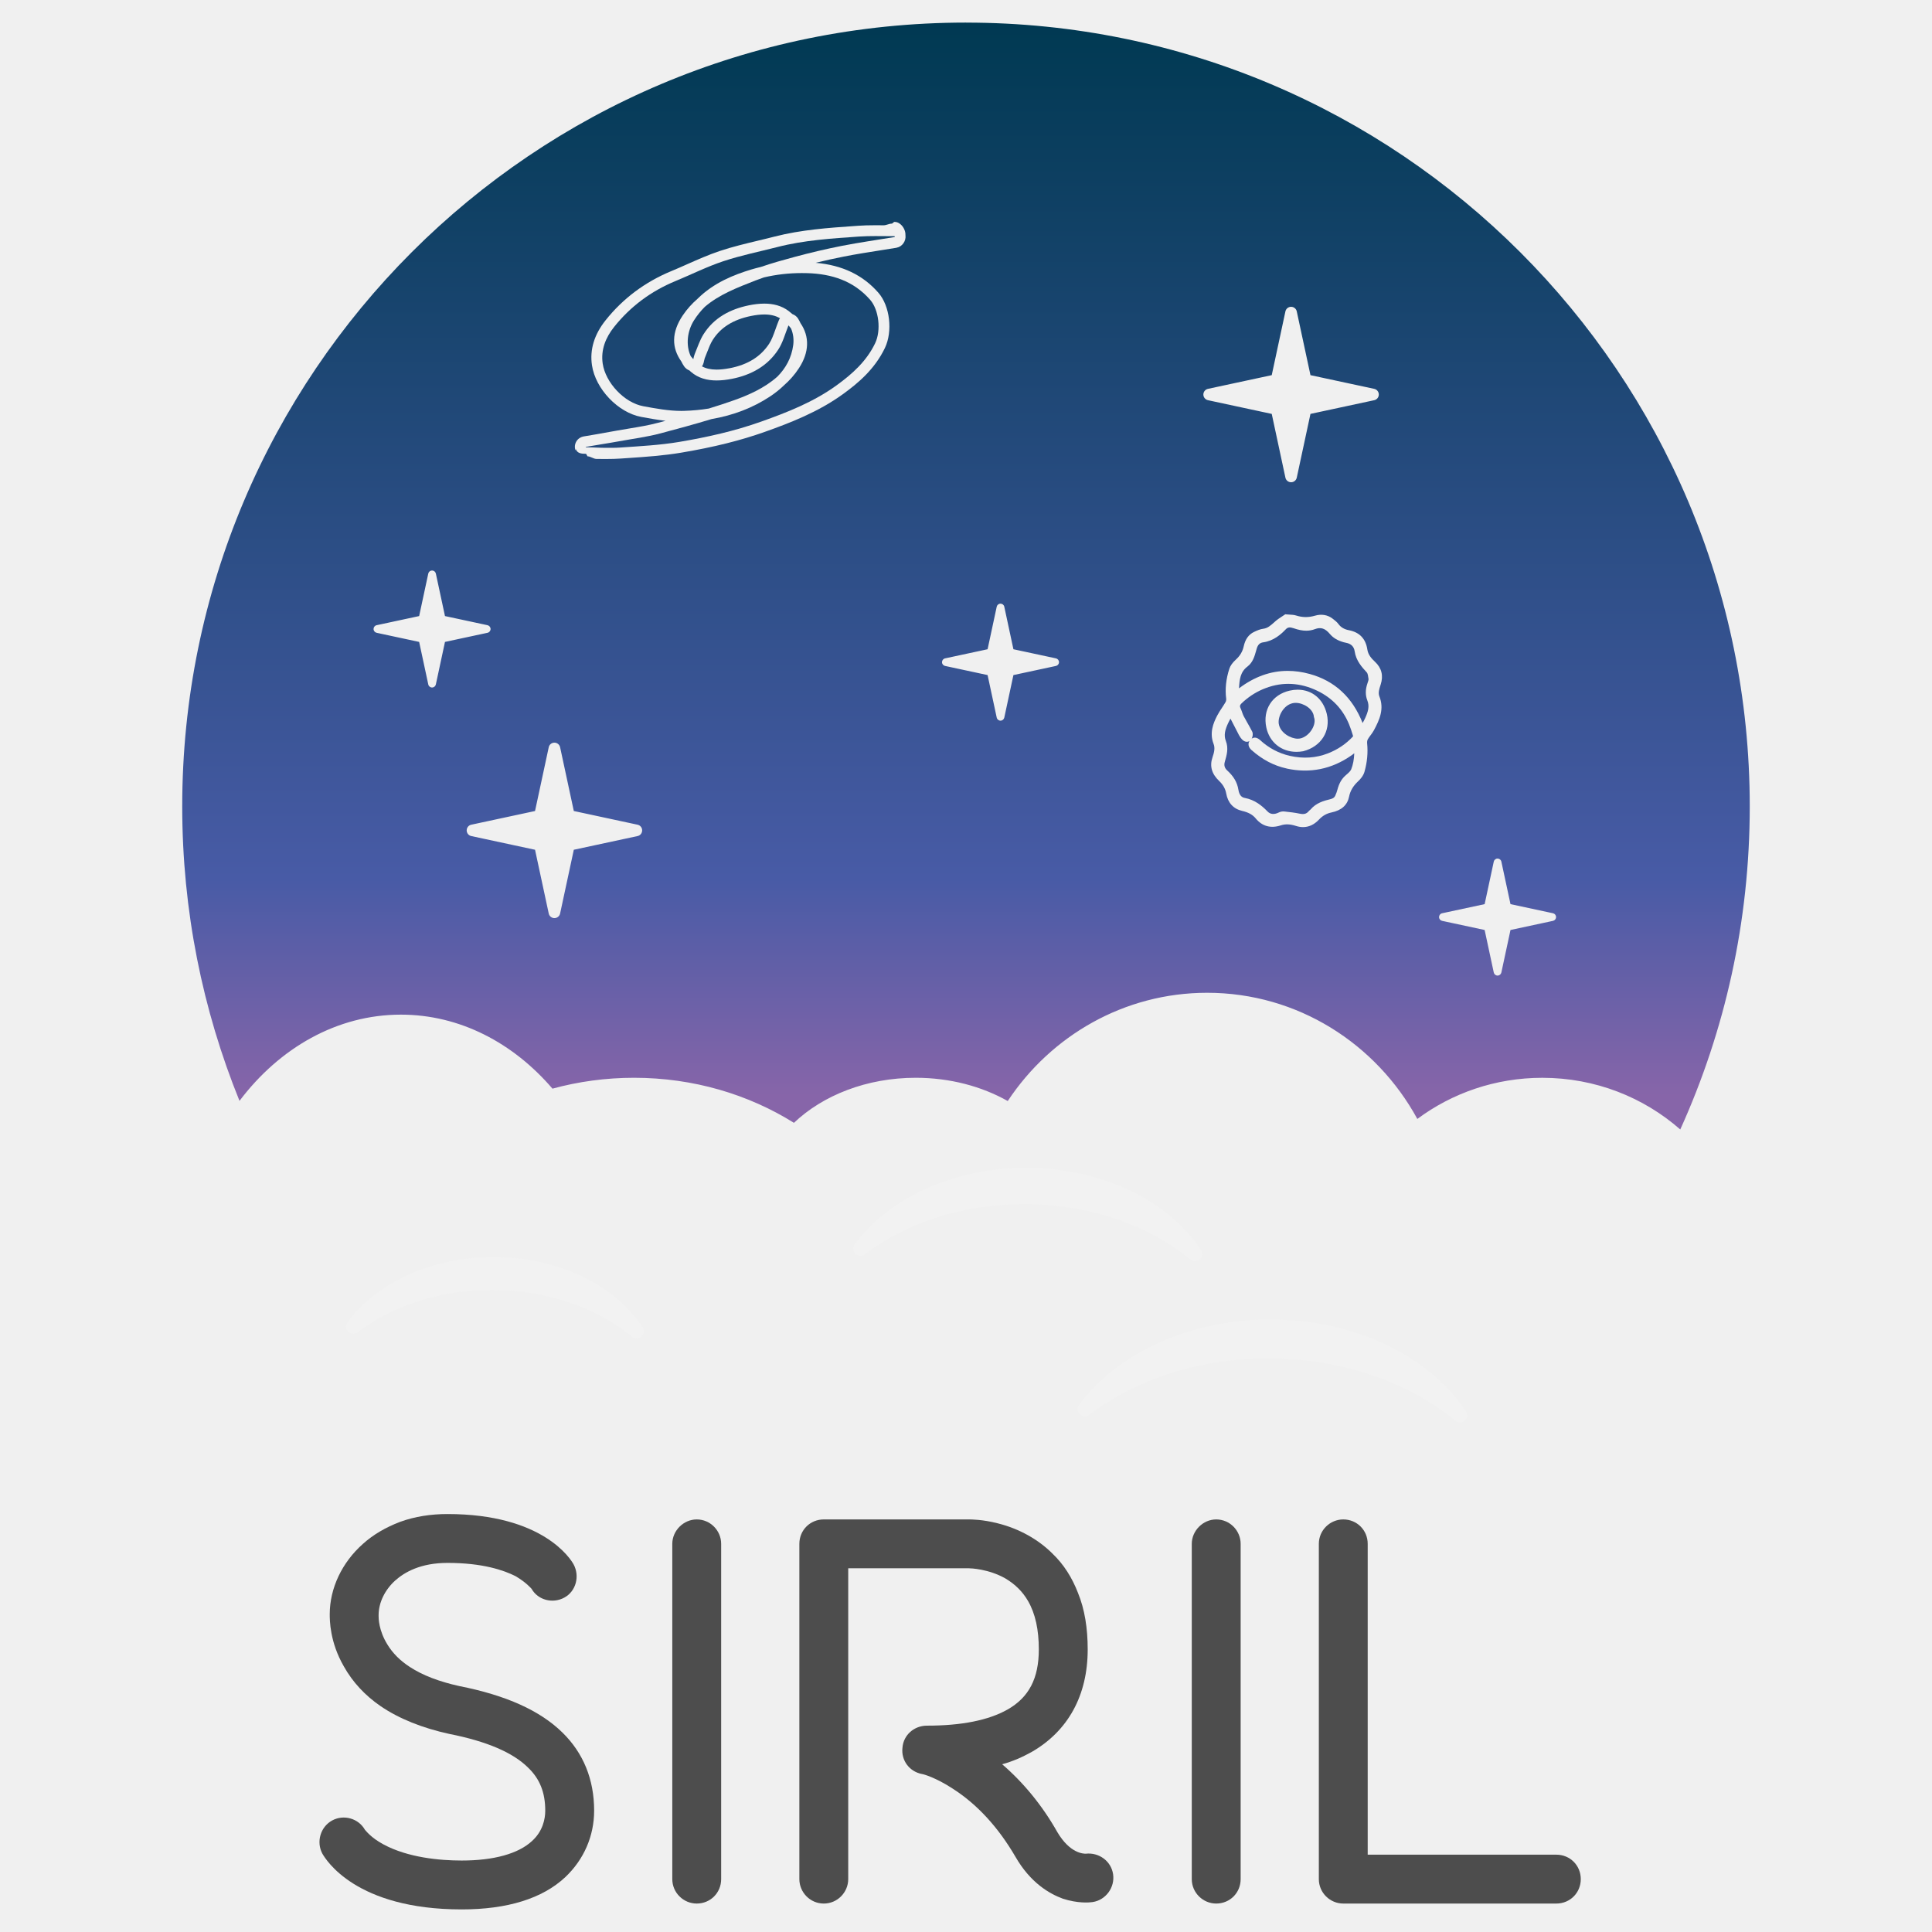
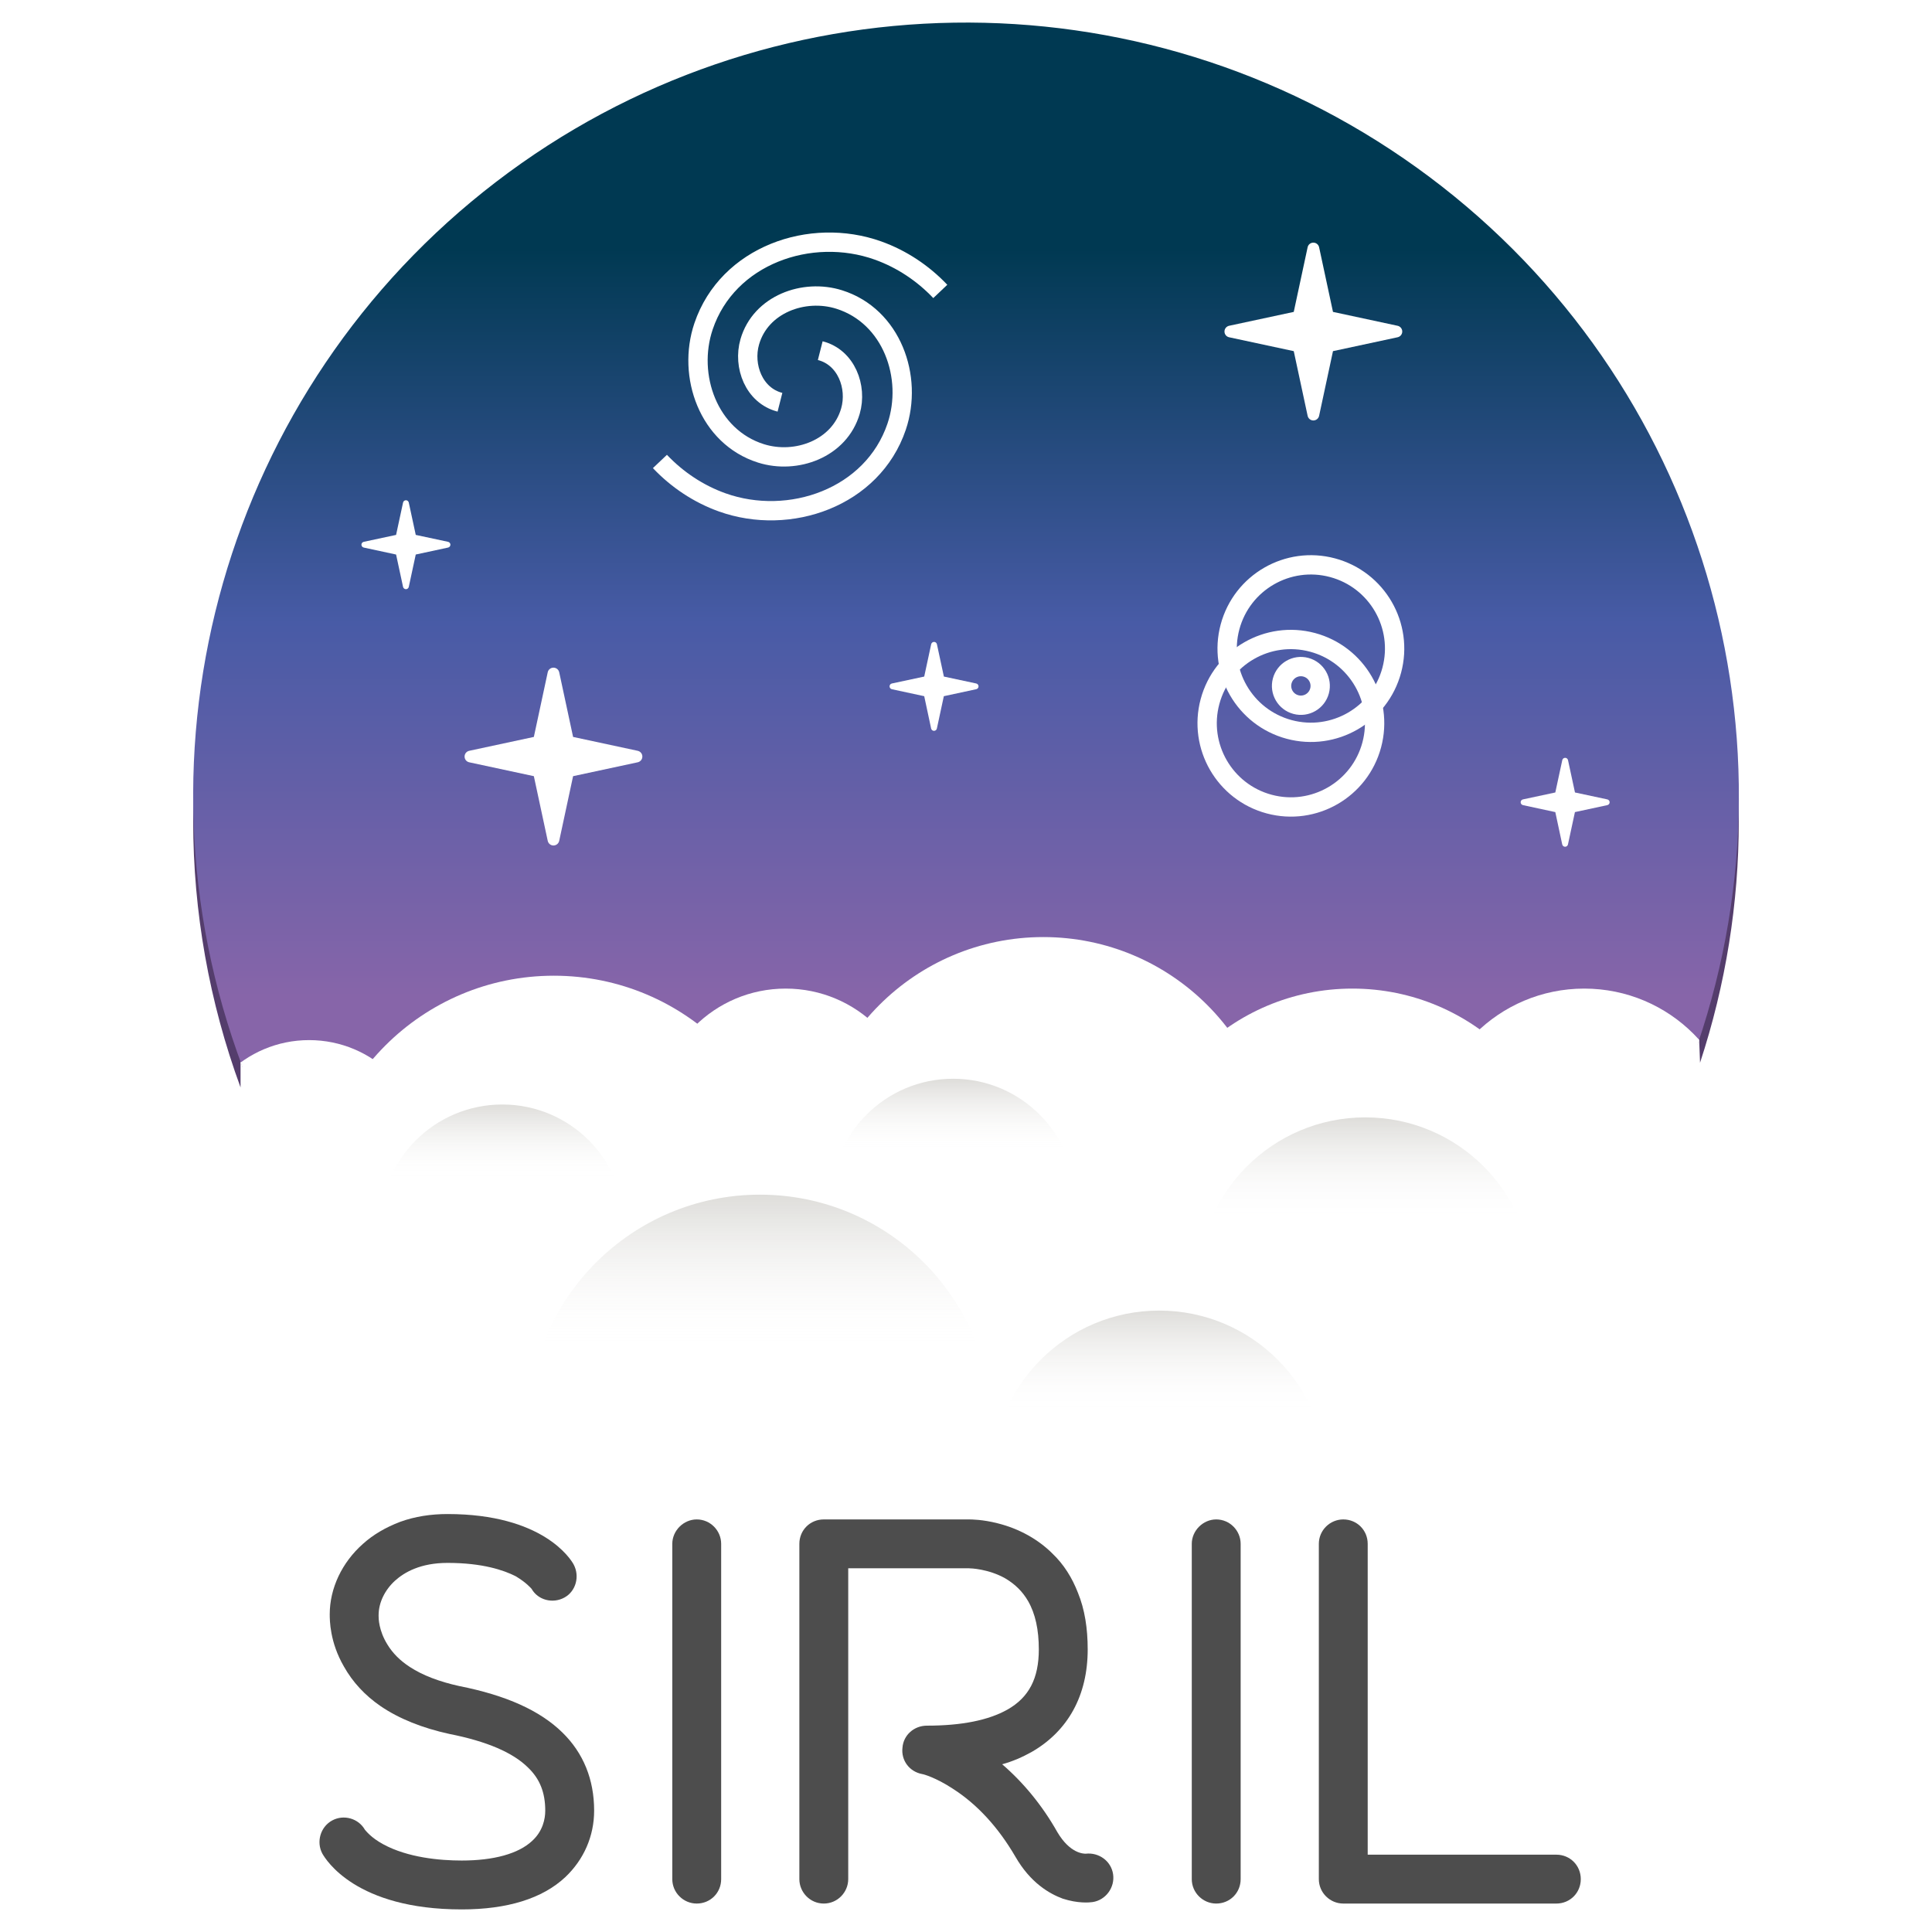
- <svg xmlns="http://www.w3.org/2000/svg" width="300" height="300" viewBox="0 0 79.375 79.375" version="1.1" id="svg1171">
+ <svg xmlns="http://www.w3.org/2000/svg" xmlns:xlink="http://www.w3.org/1999/xlink" width="300" height="300" viewBox="0 0 79.375 79.375" version="1.1" id="svg1171">
  <defs id="defs1167">
-     <linearGradient id="SVGID_90_" gradientUnits="userSpaceOnUse" x1="116.083" y1="174.955" x2="116.083" y2="3.079" gradientTransform="matrix(0.2645833,0,0,0.2645833,0.8402985,0.0422393)">
+     <linearGradient id="SVGID_90_" gradientUnits="userSpaceOnUse" x1="116.083" y1="174.955" x2="116.083" y2="3.079" gradientTransform="matrix(0.2645833,0,0,0.2645833,0.03889978,0.11311)">
      <stop offset="0.031" style="stop-color:#8765A9" id="stop11967" />
      <stop offset="0.226" style="stop-color:#485BA6" id="stop11969" />
      <stop offset="1" style="stop-color:#003952" id="stop11971" />
    </linearGradient>
-     <linearGradient id="SVGID_89_" gradientUnits="userSpaceOnUse" x1="201.172" y1="174.955" x2="201.172" y2="3.079" gradientTransform="matrix(0.2645833,0,0,0.2645833,0.8402985,0.0422393)">
+     <linearGradient id="SVGID_89_" gradientUnits="userSpaceOnUse" x1="201.172" y1="174.955" x2="201.172" y2="3.079" gradientTransform="matrix(0.2645833,0,0,0.2645833,0.03889978,0.11311)">
      <stop offset="0.031" style="stop-color:#8765A9" id="stop11958" />
      <stop offset="0.226" style="stop-color:#485BA6" id="stop11960" />
      <stop offset="1" style="stop-color:#003952" id="stop11962" />
    </linearGradient>
-     <linearGradient id="SVGID_88_" gradientUnits="userSpaceOnUse" x1="202.303" y1="174.953" x2="202.303" y2="3.082" gradientTransform="matrix(0.2645833,0,0,0.2645833,0.8402985,0.0422393)">
+     <linearGradient id="SVGID_88_" gradientUnits="userSpaceOnUse" x1="202.303" y1="174.953" x2="202.303" y2="3.082" gradientTransform="matrix(0.2645833,0,0,0.2645833,0.03889978,0.11311)">
      <stop offset="0.031" style="stop-color:#8765A9" id="stop11949" />
      <stop offset="0.226" style="stop-color:#485BA6" id="stop11951" />
      <stop offset="1" style="stop-color:#003952" id="stop11953" />
    </linearGradient>
-     <linearGradient id="SVGID_87_" gradientUnits="userSpaceOnUse" x1="149.852" y1="174.955" x2="149.852" y2="3.08" gradientTransform="matrix(0.2645833,0,0,0.2645833,0.8402985,0.0422393)">
+     <linearGradient id="SVGID_87_" gradientUnits="userSpaceOnUse" x1="149.852" y1="174.955" x2="149.852" y2="3.08" gradientTransform="matrix(0.2645833,0,0,0.2645833,0.03889978,0.11311)">
      <stop offset="0.031" style="stop-color:#8765A9" id="stop11940" />
      <stop offset="0.226" style="stop-color:#485BA6" id="stop11942" />
      <stop offset="1" style="stop-color:#003952" id="stop11944" />
    </linearGradient>
-     <linearGradient id="SVGID_86_" gradientUnits="userSpaceOnUse" x1="113.544" y1="174.697" x2="113.544" y2="3.155" gradientTransform="matrix(0.2645833,0,0,0.2645833,0.8402985,0.0422393)">
+     <linearGradient id="SVGID_86_" gradientUnits="userSpaceOnUse" x1="113.544" y1="174.697" x2="113.544" y2="3.155" gradientTransform="matrix(0.2645833,0,0,0.2645833,0.03889978,0.11311)">
      <stop offset="0.031" style="stop-color:#8765A9" id="stop11931" />
      <stop offset="0.226" style="stop-color:#485BA6" id="stop11933" />
      <stop offset="1" style="stop-color:#003952" id="stop11935" />
    </linearGradient>
-     <linearGradient id="SVGID_85_" gradientUnits="userSpaceOnUse" x1="114.913" y1="174.943" x2="114.913" y2="3.084" gradientTransform="matrix(0.2645833,0,0,0.2645833,0.8402985,0.0422393)">
+     <linearGradient id="SVGID_85_" gradientUnits="userSpaceOnUse" x1="114.913" y1="174.943" x2="114.913" y2="3.084" gradientTransform="matrix(0.2645833,0,0,0.2645833,0.03889978,0.11311)">
      <stop offset="0.031" style="stop-color:#8765A9" id="stop11922" />
      <stop offset="0.226" style="stop-color:#485BA6" id="stop11924" />
      <stop offset="1" style="stop-color:#003952" id="stop11926" />
    </linearGradient>
-     <linearGradient id="SVGID_84_" gradientUnits="userSpaceOnUse" x1="201.194" y1="174.961" x2="201.194" y2="3.066" gradientTransform="matrix(0.2645833,0,0,0.2645833,0.8402985,0.0422393)">
+     <linearGradient id="SVGID_84_" gradientUnits="userSpaceOnUse" x1="201.194" y1="174.961" x2="201.194" y2="3.066" gradientTransform="matrix(0.2645833,0,0,0.2645833,0.03889978,0.11311)">
      <stop offset="0.031" style="stop-color:#8765A9" id="stop11913" />
      <stop offset="0.226" style="stop-color:#485BA6" id="stop11915" />
      <stop offset="1" style="stop-color:#003952" id="stop11917" />
    </linearGradient>
-     <linearGradient id="SVGID_83_" gradientUnits="userSpaceOnUse" x1="200.058" y1="174.956" x2="200.058" y2="3.076" gradientTransform="matrix(0.2645833,0,0,0.2645833,0.8402985,0.0422393)">
+     <linearGradient id="SVGID_83_" gradientUnits="userSpaceOnUse" x1="200.058" y1="174.956" x2="200.058" y2="3.076" gradientTransform="matrix(0.2645833,0,0,0.2645833,0.03889978,0.11311)">
      <stop offset="0.031" style="stop-color:#8765A9" id="stop11904" />
      <stop offset="0.226" style="stop-color:#485BA6" id="stop11906" />
      <stop offset="1" style="stop-color:#003952" id="stop11908" />
    </linearGradient>
+     <linearGradient xlink:href="#linearGradient1329" id="linearGradient1242-3" x1="165.664" y1="233.736" x2="191.967" y2="233.736" gradientUnits="userSpaceOnUse" gradientTransform="matrix(0.6031049,0,0,0.6031049,-135.5977,-86.38909)" />
+     <linearGradient id="linearGradient1329" gradientUnits="userSpaceOnUse" x1="93.903" y1="187.25" x2="93.903" y2="13.083" gradientTransform="translate(177.0158,331.2197)">
+       <stop offset="0.031" style="stop-color:#8765A9" id="stop1323" />
+       <stop offset="0.515" style="stop-color:#485BA6" id="stop1325" />
+       <stop offset="1" style="stop-color:#003952" id="stop1327" />
+     </linearGradient>
+     <clipPath clipPathUnits="userSpaceOnUse" id="clipPath1549">
+       <path style="display:inline;fill:url(#linearGradient1553);fill-opacity:1;stroke:none;stroke-width:0.011px;stroke-linecap:butt;stroke-linejoin:miter;stroke-miterlimit:4;stroke-dasharray:none;stroke-dashoffset:0;stroke-opacity:1;marker:none;marker-start:none;marker-mid:none;marker-end:none;paint-order:normal;enable-background:new" d="M 64,295 A 60,60 0 0 1 4,235 60,60 0 0 1 64,175 a 60,60 0 0 1 60,60 60,60 0 0 1 -60,60 z" id="path1551" />
+     </clipPath>
+     <linearGradient xlink:href="#linearGradient1947" id="linearGradient1949" x1="35.893" y1="274" x2="47.893" y2="274" gradientUnits="userSpaceOnUse" gradientTransform="translate(230.1074,-322)" />
+     <linearGradient id="linearGradient1947">
+       <stop style="stop-color:#deddda;stop-opacity:1" offset="0" id="stop1943" />
+       <stop style="stop-color:#ffffff;stop-opacity:0;" offset="1" id="stop1945" />
+     </linearGradient>
+     <linearGradient xlink:href="#linearGradient1947" id="linearGradient1953" gradientUnits="userSpaceOnUse" gradientTransform="matrix(0.7222222,0,0,0.7222222,234.0776,-292.8889)" x1="35.893" y1="274" x2="46.97" y2="274" />
+     <linearGradient xlink:href="#linearGradient1947" id="linearGradient1964" gradientUnits="userSpaceOnUse" gradientTransform="matrix(0.5277778,0,0,0.5277778,240.0567,-172.6111)" x1="35.893" y1="274" x2="46.97" y2="274" />
+     <linearGradient xlink:href="#linearGradient1947" id="linearGradient1968" gradientUnits="userSpaceOnUse" gradientTransform="matrix(0.5277778,0,0,0.5277778,238.0567,-207.6111)" x1="35.893" y1="274" x2="46.97" y2="274" />
+     <linearGradient xlink:href="#linearGradient1947" id="linearGradient1972" gradientUnits="userSpaceOnUse" gradientTransform="matrix(0.7222222,0,0,0.7222222,249.0776,-276.8889)" x1="35.893" y1="274" x2="46.97" y2="274" />
  </defs>
  <g id="layer1">
-     <g id="g1346" transform="translate(-0.8013988,0.0708707)">
-       <path fill="#f2f2f2" d="m 27.202,54.454 c -1.186,-1.777 -3.536,-2.881 -6.133,-2.881 -2.473,0 -4.768,1.027 -5.992,2.68 -0.088,0.119 -0.075,0.284 0.03,0.388 0.058,0.057 0.133,0.085 0.209,0.085 0.063,0 0.126,-0.02 0.18,-0.061 1.47,-1.121 3.431,-1.739 5.521,-1.739 2.184,0 4.28,0.7 5.749,1.92 0.055,0.046 0.122,0.069 0.19,0.069 0.071,0 0.142,-0.025 0.199,-0.076 0.11,-0.099 0.13,-0.263 0.048,-0.386 z" id="path11898" style="stroke-width:0.265" />
-       <path fill="#f2f2f2" d="m 50.147,51.286 c -1.391,-2.084 -4.149,-3.378 -7.198,-3.378 -2.903,0 -5.598,1.204 -7.033,3.143 -0.088,0.119 -0.075,0.284 0.03,0.388 0.057,0.057 0.133,0.085 0.208,0.085 0.063,0 0.127,-0.02 0.18,-0.061 1.745,-1.331 4.072,-2.064 6.552,-2.064 2.592,0 5.078,0.831 6.823,2.28 0.056,0.046 0.123,0.069 0.19,0.069 0.071,0 0.142,-0.026 0.198,-0.076 0.11,-0.098 0.13,-0.262 0.048,-0.385 z" id="path11900" style="stroke-width:0.265" />
-       <path fill="#f2f2f2" d="m 61.027,57.911 c -1.553,-2.327 -4.633,-3.772 -8.039,-3.772 -3.243,0 -6.253,1.345 -7.855,3.509 -0.088,0.119 -0.075,0.284 0.03,0.388 0.057,0.057 0.133,0.085 0.209,0.085 0.063,0 0.126,-0.02 0.18,-0.061 1.962,-1.497 4.579,-2.321 7.368,-2.321 2.914,0 5.71,0.935 7.672,2.564 0.055,0.046 0.123,0.069 0.19,0.069 0.072,0 0.142,-0.025 0.199,-0.076 0.109,-0.099 0.13,-0.263 0.048,-0.385 z" id="path11902" style="stroke-width:0.265" />
-       <path fill="url(#SVGID_83_)" d="m 53.662,31.502 c -0.522,-0.114 -0.992,-0.36 -1.438,-0.753 -0.151,-0.133 -0.15,-0.273 -0.091,-0.374 -0.096,0.059 -0.222,0.029 -0.316,-0.081 -0.031,-0.036 -0.076,-0.092 -0.11,-0.157 -0.118,-0.226 -0.234,-0.453 -0.352,-0.684 -0.034,0.061 -0.068,0.124 -0.097,0.187 -0.123,0.265 -0.186,0.49 -0.094,0.728 0.119,0.307 0.037,0.587 -0.042,0.859 -0.042,0.146 -0.01,0.257 0.104,0.361 0.262,0.239 0.406,0.488 0.453,0.782 0.043,0.271 0.171,0.325 0.264,0.342 0.421,0.079 0.709,0.325 0.935,0.557 0.117,0.12 0.273,0.132 0.456,0.043 0.062,-0.03 0.13,-0.046 0.191,-0.046 0.012,0 0.024,5.29e-4 0.036,0.002 l 0.037,0.004 c 0.199,0.022 0.403,0.044 0.605,0.087 0.169,0.035 0.273,0.008 0.364,-0.1 0.018,-0.022 0.038,-0.038 0.054,-0.051 0.007,-0.006 0.016,-0.012 0.022,-0.019 0.226,-0.269 0.538,-0.36 0.811,-0.425 0.11,-0.026 0.171,-0.069 0.205,-0.143 0.04,-0.091 0.07,-0.171 0.089,-0.247 0.07,-0.264 0.174,-0.446 0.336,-0.588 l 0.028,-0.024 c 0.085,-0.074 0.173,-0.149 0.204,-0.228 0.074,-0.188 0.114,-0.397 0.125,-0.657 -0.039,0.03 -0.078,0.06 -0.118,0.088 -0.807,0.565 -1.705,0.747 -2.661,0.539 z" id="path11911" style="fill:url(#SVGID_83_);stroke-width:0.265" />
-       <path fill="url(#SVGID_84_)" d="m 54.122,30.278 c 0.029,0 0.058,-0.002 0.084,-0.007 0.195,-0.035 0.389,-0.187 0.508,-0.396 0.095,-0.167 0.123,-0.344 0.074,-0.472 l -0.006,-0.016 -10e-4,-0.017 c -0.03,-0.318 -0.426,-0.564 -0.748,-0.564 -0.041,0 -0.081,0.004 -0.117,0.012 -0.401,0.086 -0.623,0.567 -0.577,0.849 0.061,0.378 0.497,0.611 0.782,0.611 z" id="path11920" style="fill:url(#SVGID_84_);stroke-width:0.265" />
-       <path fill="url(#SVGID_85_)" d="m 30.78,15.057 c 0.743,-0.144 1.273,-0.474 1.622,-1.007 0.106,-0.162 0.181,-0.373 0.261,-0.597 0.042,-0.118 0.086,-0.241 0.137,-0.366 0.012,-0.03 0.028,-0.057 0.046,-0.083 -0.174,-0.103 -0.385,-0.155 -0.643,-0.155 -0.165,0 -0.345,0.021 -0.55,0.062 -0.732,0.15 -1.246,0.473 -1.571,0.986 -0.09,0.143 -0.159,0.319 -0.231,0.506 -0.03,0.079 -0.062,0.161 -0.096,0.242 -0.005,0.012 -0.015,0.054 -0.022,0.085 -0.008,0.035 -0.016,0.072 -0.026,0.111 -0.013,0.051 -0.036,0.098 -0.065,0.14 0.165,0.089 0.362,0.133 0.6,0.133 0.16,-2.65e-4 0.335,-0.019 0.538,-0.058 z" id="path11929" style="fill:url(#SVGID_85_);stroke-width:0.265" />
-       <path fill="url(#SVGID_86_)" d="m 29.707,13.659 c 0.429,-0.679 1.095,-1.028 1.857,-1.185 0.21,-0.043 0.427,-0.071 0.639,-0.071 0.359,0 0.708,0.081 1.003,0.306 0.054,0.041 0.105,0.083 0.153,0.126 0.092,0.033 0.173,0.094 0.228,0.179 0.039,0.062 0.073,0.127 0.103,0.193 0.381,0.555 0.355,1.199 -0.057,1.836 -0.18,0.279 -0.394,0.518 -0.631,0.725 -0.166,0.161 -0.355,0.312 -0.568,0.453 -0.703,0.464 -1.508,0.773 -2.402,0.926 -0.69,0.211 -1.39,0.398 -2.087,0.585 -0.559,0.15 -1.139,0.222 -1.71,0.327 -0.456,0.084 -0.913,0.149 -1.37,0.231 0.004,0.011 0.007,0.018 0.011,0.018 0.021,0 0.042,0 0.063,0 0.247,0 0.495,0.02 0.743,0.02 0.198,0 0.397,0.003 0.594,-0.011 0.816,-0.057 1.637,-0.098 2.442,-0.234 1.137,-0.192 2.263,-0.443 3.358,-0.833 1.094,-0.389 2.16,-0.81 3.106,-1.497 0.642,-0.467 1.219,-0.984 1.572,-1.718 0.258,-0.537 0.152,-1.382 -0.2,-1.785 -0.685,-0.785 -1.581,-1.068 -2.584,-1.099 -0.075,-0.003 -0.151,-0.003 -0.226,-0.003 -0.526,0 -1.046,0.058 -1.556,0.178 -0.116,0.04 -0.231,0.081 -0.344,0.125 -0.77,0.3 -1.509,0.587 -2.087,1.086 -0.162,0.162 -0.31,0.344 -0.442,0.551 -0.28,0.441 -0.345,1.021 -0.136,1.473 0.032,0.042 0.068,0.083 0.106,0.125 0.019,-0.082 0.032,-0.15 0.058,-0.212 0.116,-0.274 0.206,-0.566 0.363,-0.814 z" id="path11938" style="fill:url(#SVGID_86_);stroke-width:0.265" />
-       <path fill="url(#SVGID_87_)" d="m 40.489,0.857 c -17.784,0 -32.201,14.417 -32.201,32.201 0,4.28 0.837,8.364 2.353,12.1 1.642,-2.177 4.005,-3.543 6.631,-3.543 2.419,0 4.613,1.158 6.227,3.041 1.061,-0.29 2.186,-0.447 3.351,-0.447 2.44,0 4.704,0.684 6.57,1.851 1.189,-1.131 2.99,-1.851 5.004,-1.851 1.411,0 2.715,0.355 3.78,0.955 1.775,-2.683 4.782,-4.447 8.193,-4.447 3.714,0 6.948,2.092 8.635,5.183 1.426,-1.06 3.204,-1.69 5.133,-1.69 2.18,0 4.167,0.804 5.669,2.123 1.834,-4.048 2.855,-8.542 2.855,-13.274 0,-17.784 -14.417,-32.201 -32.201,-32.201 z M 18.708,28.049 c -0.016,0.073 -0.08,0.126 -0.156,0.126 -0.075,0 -0.14,-0.053 -0.155,-0.126 l -0.375,-1.747 -1.747,-0.375 c -0.073,-0.016 -0.126,-0.081 -0.126,-0.156 0,-0.075 0.052,-0.14 0.126,-0.156 l 1.747,-0.375 0.375,-1.747 c 0.016,-0.073 0.08,-0.125 0.155,-0.125 0.075,0 0.14,0.052 0.156,0.125 l 0.375,1.747 1.747,0.375 c 0.073,0.016 0.126,0.081 0.126,0.156 0,0.075 -0.052,0.14 -0.126,0.156 l -1.747,0.375 z m 8.288,6.229 -2.62,0.563 -0.563,2.62 c -0.024,0.11 -0.121,0.188 -0.234,0.188 -0.112,0 -0.21,-0.079 -0.233,-0.188 l -0.563,-2.62 -2.62,-0.563 c -0.11,-0.024 -0.188,-0.121 -0.188,-0.233 0,-0.112 0.078,-0.21 0.188,-0.233 l 2.62,-0.563 0.563,-2.62 c 0.023,-0.11 0.121,-0.188 0.233,-0.188 0.113,0 0.21,0.079 0.234,0.188 l 0.563,2.62 2.62,0.563 c 0.11,0.024 0.188,0.121 0.188,0.233 -2.7e-4,0.112 -0.078,0.21 -0.188,0.233 z m 10.639,-24.17 c -0.221,0.037 -0.442,0.071 -0.663,0.106 -0.495,0.078 -1.006,0.158 -1.501,0.256 -0.376,0.073 -0.764,0.16 -1.16,0.256 1.094,0.096 1.94,0.5 2.579,1.231 0.474,0.543 0.596,1.583 0.266,2.271 -0.418,0.87 -1.1,1.442 -1.712,1.886 -1.026,0.746 -2.199,1.195 -3.218,1.557 -1.003,0.357 -2.094,0.629 -3.434,0.855 -0.724,0.122 -1.462,0.173 -2.175,0.221 -0.103,0.007 -0.206,0.014 -0.309,0.021 -0.183,0.013 -0.382,0.019 -0.625,0.019 -0.125,0 -0.251,-0.002 -0.377,-0.003 -0.122,-0.001 -0.244,-0.107 -0.366,-0.107 l -0.061,-0.104 c -5.3e-4,0 -10e-4,0 -0.002,0 -0.19,0 -0.359,-0.016 -0.421,-0.195 l -0.005,0.039 -0.007,0.006 c -0.042,-0.123 -0.029,-0.245 0.037,-0.358 0.066,-0.112 0.177,-0.183 0.306,-0.206 l 0.407,-0.069 c 0.32,-0.057 0.641,-0.112 0.961,-0.171 0.173,-0.031 0.347,-0.06 0.516,-0.088 0.404,-0.067 0.786,-0.13 1.158,-0.23 l 0.018,-0.004 c 0.099,-0.027 0.198,-0.053 0.297,-0.08 -0.332,-0.038 -0.658,-0.097 -0.978,-0.156 l -0.017,-0.003 c -0.954,-0.175 -1.881,-1.147 -2.027,-2.122 -0.096,-0.641 0.093,-1.263 0.56,-1.849 0.712,-0.894 1.62,-1.573 2.698,-2.019 0.218,-0.09 0.441,-0.188 0.655,-0.284 0.434,-0.192 0.882,-0.391 1.348,-0.546 0.521,-0.173 1.056,-0.301 1.574,-0.425 0.221,-0.053 0.449,-0.107 0.671,-0.165 1.092,-0.28 2.208,-0.358 3.287,-0.433 l 0.152,-0.011 c 0.202,-0.014 0.416,-0.021 0.695,-0.021 0.114,0 0.228,0.001 0.341,0.002 0.111,7.94e-4 0.223,-0.068 0.333,-0.068 0.039,0 0.077,-0.071 0.116,-0.071 0.001,0 0.003,0 0.004,0 0.225,0 0.414,0.238 0.442,0.462 l 0.002,0.055 0.002,0.033 c 0.029,0.237 -0.134,0.472 -0.37,0.511 z m 6.549,17.181 -1.747,0.375 -0.375,1.747 c -0.016,0.073 -0.081,0.126 -0.155,0.126 -0.075,0 -0.14,-0.052 -0.156,-0.126 l -0.375,-1.747 -1.747,-0.375 c -0.073,-0.016 -0.126,-0.08 -0.126,-0.155 0,-0.075 0.052,-0.14 0.126,-0.156 l 1.747,-0.375 0.375,-1.747 c 0.016,-0.074 0.08,-0.126 0.156,-0.126 0.075,0 0.14,0.052 0.155,0.126 l 0.375,1.747 1.747,0.375 c 0.073,0.016 0.126,0.08 0.126,0.156 -2.6e-4,0.075 -0.053,0.139 -0.126,0.155 z m 6.057,-11.151 c 0,-0.112 0.079,-0.21 0.189,-0.233 l 2.62,-0.563 0.562,-2.62 c 0.024,-0.11 0.121,-0.188 0.233,-0.188 0.113,0 0.21,0.079 0.233,0.188 l 0.563,2.62 2.62,0.563 c 0.11,0.024 0.188,0.121 0.188,0.233 0,0.112 -0.079,0.21 -0.188,0.233 l -2.62,0.563 -0.563,2.62 c -0.024,0.11 -0.121,0.188 -0.233,0.188 -0.112,0 -0.21,-0.079 -0.233,-0.188 l -0.562,-2.62 -2.62,-0.563 c -0.11,-0.024 -0.189,-0.121 -0.189,-0.233 z m 7.232,12.404 c 0.204,0.514 0.01,0.95 -0.225,1.389 -0.04,0.075 -0.09,0.142 -0.138,0.206 -0.043,0.058 -0.084,0.112 -0.115,0.169 -0.022,0.039 -0.032,0.105 -0.025,0.168 0.038,0.384 7.9e-4,0.776 -0.111,1.167 -0.046,0.162 -0.168,0.302 -0.262,0.389 -0.203,0.189 -0.321,0.39 -0.37,0.632 -0.07,0.344 -0.312,0.561 -0.721,0.646 -0.205,0.043 -0.365,0.134 -0.519,0.297 -0.191,0.202 -0.41,0.305 -0.652,0.305 -0.094,0 -0.19,-0.016 -0.287,-0.047 -0.245,-0.079 -0.438,-0.086 -0.63,-0.023 -0.411,0.134 -0.764,0.034 -1.026,-0.286 -0.125,-0.153 -0.298,-0.249 -0.56,-0.31 -0.358,-0.084 -0.583,-0.33 -0.652,-0.713 -0.036,-0.198 -0.129,-0.363 -0.293,-0.519 -0.303,-0.287 -0.394,-0.611 -0.272,-0.965 0.076,-0.22 0.11,-0.391 0.044,-0.56 -0.17,-0.443 -0.018,-0.838 0.154,-1.165 0.058,-0.111 0.126,-0.215 0.193,-0.315 0.053,-0.081 0.104,-0.157 0.149,-0.237 0.019,-0.034 0.029,-0.091 0.024,-0.135 -0.051,-0.394 -0.008,-0.808 0.129,-1.231 0.04,-0.124 0.131,-0.251 0.271,-0.378 0.169,-0.154 0.274,-0.332 0.32,-0.544 0.064,-0.292 0.203,-0.486 0.427,-0.592 0.123,-0.058 0.244,-0.112 0.376,-0.129 0.178,-0.022 0.3,-0.132 0.442,-0.258 l 0.058,-0.052 c 0.082,-0.072 0.171,-0.13 0.258,-0.187 0.036,-0.024 0.072,-0.048 0.108,-0.072 l 0.038,-0.026 0.046,0.005 c 0.046,0.005 0.089,0.007 0.131,0.009 0.094,0.005 0.184,0.01 0.272,0.038 0.26,0.082 0.503,0.084 0.768,0.007 0.274,-0.08 0.531,-0.035 0.737,0.128 l 0.024,0.019 c 0.07,0.054 0.149,0.116 0.208,0.197 0.097,0.132 0.24,0.216 0.423,0.251 0.44,0.083 0.697,0.35 0.763,0.794 0.032,0.216 0.169,0.369 0.312,0.502 0.276,0.257 0.355,0.574 0.234,0.943 l -0.003,0.009 c -0.055,0.169 -0.107,0.327 -0.047,0.478 z m 7.133,9.22 -1.747,0.375 -0.375,1.747 c -0.016,0.073 -0.081,0.126 -0.156,0.126 -0.075,0 -0.139,-0.052 -0.156,-0.126 l -0.375,-1.747 -1.747,-0.375 c -0.073,-0.016 -0.126,-0.08 -0.126,-0.156 0,-0.075 0.052,-0.14 0.126,-0.156 l 1.747,-0.375 0.375,-1.747 c 0.016,-0.073 0.081,-0.126 0.156,-0.126 0.075,0 0.14,0.052 0.156,0.126 l 0.375,1.747 1.747,0.375 c 0.073,0.016 0.125,0.08 0.125,0.156 0,0.075 -0.052,0.14 -0.125,0.156 z" id="path11947" style="fill:url(#SVGID_87_);stroke-width:0.265" />
-       <path fill="url(#SVGID_88_)" d="m 56.992,27.974 c 0.018,-0.052 0.039,-0.112 0.035,-0.148 l -0.002,-0.012 c -0.011,-0.089 -0.027,-0.212 -0.07,-0.259 -0.197,-0.213 -0.442,-0.478 -0.498,-0.867 -0.028,-0.193 -0.146,-0.311 -0.352,-0.35 -0.033,-0.006 -0.065,-0.014 -0.097,-0.022 -0.252,-0.07 -0.433,-0.179 -0.57,-0.341 -0.196,-0.234 -0.376,-0.289 -0.614,-0.198 -0.111,0.042 -0.231,0.064 -0.356,0.064 -0.158,0 -0.324,-0.033 -0.522,-0.102 -0.153,-0.053 -0.238,-0.042 -0.323,0.048 -0.19,0.2 -0.493,0.473 -0.924,0.532 -0.139,0.019 -0.218,0.096 -0.266,0.258 -0.008,0.029 -0.016,0.058 -0.025,0.087 -0.063,0.226 -0.134,0.482 -0.356,0.65 -0.298,0.225 -0.326,0.536 -0.347,0.895 0.628,-0.476 1.299,-0.717 1.999,-0.717 0.293,0 0.598,0.042 0.903,0.126 1.029,0.282 1.76,0.96 2.176,2.016 0.037,-0.065 0.07,-0.126 0.099,-0.189 0.129,-0.277 0.191,-0.497 0.096,-0.738 -0.085,-0.217 -0.084,-0.447 0.005,-0.705 z" id="path11956" style="fill:url(#SVGID_88_);stroke-width:0.265" />
-       <path fill="url(#SVGID_89_)" d="m 52.355,30.234 c 0.096,0 0.172,0.06 0.221,0.105 0.353,0.323 0.761,0.539 1.214,0.643 0.55,0.126 1.079,0.091 1.576,-0.104 0.401,-0.158 0.734,-0.384 1.02,-0.69 7.9e-4,-0.003 0.005,-0.019 0.004,-0.026 -0.052,-0.178 -0.107,-0.336 -0.165,-0.478 -0.254,-0.618 -0.691,-1.08 -1.302,-1.374 -0.7,-0.337 -1.413,-0.376 -2.111,-0.115 -0.339,0.126 -0.637,0.306 -0.914,0.55 l -0.011,0.01 c -0.138,0.122 -0.167,0.166 -0.121,0.263 0.026,0.056 0.046,0.112 0.065,0.167 0.02,0.058 0.039,0.114 0.064,0.162 0.049,0.094 0.103,0.189 0.156,0.281 0.066,0.116 0.135,0.236 0.196,0.359 0.042,0.085 0.023,0.206 -0.021,0.288 0.048,-0.033 0.095,-0.042 0.13,-0.042 z m 1.437,-1.932 c 0.108,-0.024 0.217,-0.037 0.322,-0.037 0.594,0 1.053,0.381 1.198,0.994 0.167,0.711 -0.23,1.341 -0.965,1.533 l -0.01,0.002 c -0.091,0.016 -0.182,0.024 -0.27,0.024 -0.624,0 -1.11,-0.393 -1.24,-1.002 -0.156,-0.729 0.241,-1.352 0.965,-1.514 z" id="path11965" style="fill:url(#SVGID_89_);stroke-width:0.265" />
-       <path fill="url(#SVGID_90_)" d="m 32.735,15.408 c 0.346,-0.349 0.587,-0.775 0.656,-1.304 0.029,-0.226 0.002,-0.463 -0.089,-0.677 -0.032,-0.044 -0.068,-0.087 -0.107,-0.129 -0.139,0.351 -0.231,0.705 -0.42,0.995 -0.445,0.681 -1.123,1.048 -1.91,1.201 -0.207,0.04 -0.417,0.066 -0.623,0.066 -0.384,0 -0.753,-0.092 -1.059,-0.358 -0.021,-0.018 -0.04,-0.037 -0.06,-0.055 -0.085,-0.031 -0.161,-0.088 -0.215,-0.167 -0.044,-0.064 -0.082,-0.132 -0.116,-0.202 -0.395,-0.555 -0.412,-1.19 0.063,-1.895 0.176,-0.261 0.379,-0.482 0.601,-0.675 0.669,-0.666 1.502,-0.991 2.198,-1.203 0.134,-0.04 0.27,-0.076 0.407,-0.109 0.459,-0.158 0.93,-0.289 1.399,-0.415 0.636,-0.171 1.278,-0.323 1.925,-0.45 0.722,-0.141 1.451,-0.244 2.177,-0.364 -0.002,-0.012 -0.003,-0.024 -0.005,-0.035 -0.039,2.65e-4 -0.079,2.65e-4 -0.119,2.65e-4 -0.224,0 -0.449,-0.004 -0.674,-0.004 -0.221,0 -0.443,0.004 -0.664,0.019 -1.127,0.079 -2.258,0.148 -3.36,0.431 -0.74,0.19 -1.493,0.341 -2.216,0.581 -0.674,0.224 -1.315,0.546 -1.973,0.818 -1.002,0.414 -1.848,1.041 -2.52,1.885 -0.343,0.43 -0.552,0.936 -0.468,1.506 0.117,0.784 0.887,1.607 1.667,1.75 0.516,0.095 1.044,0.193 1.565,0.193 0.039,0 0.077,-5.29e-4 0.116,-0.002 0.34,-0.01 0.677,-0.041 1.008,-0.095 0.35,-0.107 0.698,-0.22 1.039,-0.341 0.569,-0.203 1.238,-0.488 1.776,-0.966 z" id="path11974" style="fill:url(#SVGID_90_);stroke-width:0.265" />
-       <g id="g11986" transform="matrix(0.2645833,0,0,0.2645833,0.8402985,0.0422393)">
-         <path fill="#333333" d="m 71.542,296.065 c -16.469,0 -21.097,-7.74 -21.628,-8.651 -0.986,-1.822 -0.304,-4.174 1.518,-5.161 1.821,-0.986 4.097,-0.303 5.084,1.442 0.151,0.151 0.91,1.214 2.883,2.276 3.795,2.049 8.729,2.504 12.144,2.504 5.008,0 8.803,-1.062 10.928,-3.035 1.668,-1.518 2.048,-3.415 2.048,-4.705 0,-2.808 -0.835,-4.933 -2.656,-6.678 -2.353,-2.353 -6.45,-4.098 -12.217,-5.236 -4.175,-0.911 -7.817,-2.353 -10.701,-4.325 -2.428,-1.67 -4.325,-3.718 -5.69,-6.147 -2.201,-3.794 -2.201,-7.209 -2.201,-8.119 0,-4.022 1.898,-8.044 5.16,-10.928 1.594,-1.442 3.567,-2.58 5.768,-3.416 2.277,-0.834 4.78,-1.214 7.361,-1.214 14.797,0 19.123,6.981 19.578,7.816 0.986,1.822 0.38,4.174 -1.441,5.16 -1.821,0.987 -4.099,0.379 -5.084,-1.366 -0.152,-0.152 -0.835,-0.986 -2.505,-1.973 -1.821,-0.911 -5.085,-2.05 -10.548,-2.05 -4.175,0 -6.678,1.442 -8.12,2.732 -1.594,1.442 -2.58,3.416 -2.58,5.388 v 0.152 c 0,0.303 0,2.2 1.366,4.401 0.834,1.366 1.973,2.504 3.49,3.49 1.973,1.29 4.555,2.276 7.664,2.96 7.286,1.441 12.521,3.794 16.013,7.209 3.263,3.188 4.934,7.285 4.934,12.142 0,3.946 -1.595,7.589 -4.479,10.321 -3.569,3.342 -9.032,5.011 -16.089,5.011 z" id="path11976" style="fill:#4d4d4d" />
-         <path fill="#333333" d="m 108.041,295.155 c -2.05,0 -3.795,-1.67 -3.795,-3.795 v -52.058 c 0,-2.049 1.745,-3.794 3.795,-3.794 2.125,0 3.794,1.746 3.794,3.794 v 52.058 c 0,2.125 -1.669,3.795 -3.794,3.795 z" id="path11978" style="fill:#4d4d4d" />
-         <path fill="#333333" d="m 127.771,295.155 c -2.125,0 -3.794,-1.746 -3.794,-3.795 v -52.058 c 0,-2.125 1.669,-3.794 3.794,-3.794 h 22.538 c 0.303,0 2.125,0 4.478,0.607 3.34,0.835 6.299,2.504 8.499,4.705 1.745,1.669 3.036,3.719 3.946,6.071 1.062,2.581 1.518,5.54 1.518,8.803 0,7.133 -3.036,12.673 -8.727,15.936 -1.366,0.759 -2.885,1.442 -4.553,1.897 3.263,2.808 6.223,6.374 8.574,10.548 1.973,3.339 4.098,3.339 4.402,3.339 2.048,-0.228 3.945,1.138 4.248,3.187 0.305,2.049 -1.139,4.022 -3.187,4.325 -0.53,0.076 -2.276,0.229 -4.629,-0.531 -2.049,-0.759 -5.009,-2.429 -7.361,-6.527 -2.655,-4.553 -5.919,-8.119 -9.714,-10.548 -2.656,-1.745 -4.629,-2.276 -4.779,-2.276 -1.973,-0.38 -3.265,-2.125 -3.036,-4.098 0.152,-1.973 1.821,-3.415 3.795,-3.415 5.387,0 9.562,-0.835 12.521,-2.504 3.339,-1.897 4.856,-4.857 4.856,-9.333 0,-3.036 -0.531,-5.54 -1.67,-7.513 -0.834,-1.442 -1.973,-2.581 -3.49,-3.491 -2.655,-1.518 -5.464,-1.594 -5.691,-1.594 h -18.744 v 48.264 c -0.001,2.05 -1.669,3.795 -3.794,3.795 z" id="path11980" style="fill:#4d4d4d" />
-         <path fill="#333333" d="m 188.706,295.155 c -2.049,0 -3.795,-1.67 -3.795,-3.795 v -52.058 c 0,-2.049 1.746,-3.794 3.795,-3.794 2.125,0 3.795,1.746 3.795,3.794 v 52.058 c 0,2.125 -1.67,3.795 -3.795,3.795 z" id="path11982" style="fill:#4d4d4d" />
-         <path fill="#333333" d="m 241.522,295.155 h -33.087 c -2.05,0 -3.794,-1.67 -3.794,-3.795 v -52.058 c 0,-2.125 1.744,-3.794 3.794,-3.794 2.125,0 3.794,1.669 3.794,3.794 v 48.264 h 29.293 c 2.124,0 3.794,1.669 3.794,3.794 0,2.125 -1.67,3.795 -3.794,3.795 z" id="path11984" style="fill:#4d4d4d" />
+     <rect style="fill:#ffffff;stroke-width:0.529;stroke-linecap:square;stroke-linejoin:round;stroke-dasharray:2.117, 2.117" id="rect913" width="79.375" height="79.375" x="0" y="0" />
+     <g id="g1011" transform="matrix(2,0,0,2,-69.46908,-29.42364)">
+       <path id="path1335" style="display:inline;fill:#543d6c;fill-opacity:1;stroke:none;stroke-width:0.265px;stroke-linecap:butt;stroke-linejoin:miter;stroke-opacity:1;enable-background:new" d="m 38.753,30.323 a 15.875,15.875 0 0 0 -0.05,1.257 15.875,15.875 0 0 0 0.973,5.47 v -0.528 l 29.963,-0.452 0.018,0.473 a 15.875,15.875 0 0 0 0.796,-4.964 15.875,15.875 0 0 0 -0.05,-1.257 z" />
+       <rect style="display:inline;fill:#d5d3cf;fill-opacity:1;stroke:none;stroke-width:0.003px;stroke-linecap:butt;stroke-linejoin:miter;stroke-miterlimit:4;stroke-dasharray:none;stroke-dashoffset:0;stroke-opacity:1;marker:none;marker-start:none;marker-mid:none;marker-end:none;paint-order:normal;enable-background:new" id="rect978-5" width="29.633" height="30.163" x="39.762" y="16.234" rx="14.817" ry="14.817" />
+       <path style="display:inline;fill:url(#linearGradient1242-3);fill-opacity:1;stroke-width:0.529;stroke-linecap:square;stroke-linejoin:round;stroke-dasharray:2.117, 2.117;enable-background:new" id="path411-3" transform="rotate(-90)" d="m -36.637,39.719 a 15.875,15.875 0 0 1 18.188,5.205 15.875,15.875 0 0 1 0.293,18.915 15.875,15.875 0 0 1 -18.018,5.765" />
+       <path fill="url(#SVGID_95_)" d="m 63.444,21.64 -1.327,0.285 -0.285,1.328 c -0.012,0.056 -0.061,0.096 -0.118,0.096 -0.057,0 -0.106,-0.04 -0.118,-0.096 l -0.285,-1.328 -1.328,-0.285 c -0.056,-0.012 -0.095,-0.061 -0.095,-0.118 0,-0.057 0.04,-0.106 0.095,-0.118 l 1.328,-0.285 0.285,-1.328 c 0.012,-0.056 0.061,-0.095 0.118,-0.095 0.057,0 0.106,0.04 0.118,0.095 l 0.285,1.328 1.327,0.285 c 0.056,0.012 0.096,0.061 0.096,0.118 0,0.057 -0.04,0.106 -0.096,0.118 z" id="path1665-8" style="display:inline;fill:#ffffff;fill-opacity:1;stroke-width:0.265;enable-background:new" />
+       <g id="g1545" clip-path="url(#clipPath1549)" style="display:inline;enable-background:new" transform="matrix(0.2645833,0,0,0.2645833,37.64497,-31.12625)">
+         <circle style="opacity:1;fill:#ffffff;fill-opacity:1;stroke-width:2;stroke-linecap:square;stroke-linejoin:round;stroke-dasharray:8, 8" id="path1518" cx="13" cy="263" r="9" />
+         <circle style="opacity:1;fill:#ffffff;fill-opacity:1;stroke-width:2;stroke-linecap:square;stroke-linejoin:round;stroke-dasharray:8, 8" id="circle1520" cx="32" cy="267.5" r="18.5" />
+         <circle style="opacity:1;fill:#ffffff;fill-opacity:1;stroke-width:2;stroke-linecap:square;stroke-linejoin:round;stroke-dasharray:8, 8" id="circle1522" cx="50" cy="260" r="10" />
+         <circle style="opacity:1;fill:#ffffff;fill-opacity:1;stroke-width:2;stroke-linecap:square;stroke-linejoin:round;stroke-dasharray:8, 8" id="circle1524" cx="70" cy="264" r="18" />
+         <circle style="opacity:1;fill:#ffffff;fill-opacity:1;stroke-width:2;stroke-linecap:square;stroke-linejoin:round;stroke-dasharray:8, 8" id="circle1526" cx="112" cy="262" r="12" />
+         <circle style="opacity:1;fill:#ffffff;fill-opacity:1;stroke-width:2;stroke-linecap:square;stroke-linejoin:round;stroke-dasharray:8, 8" id="circle1528" cx="94" cy="267" r="17" />
+         <path id="path1531" style="display:inline;opacity:1;fill:#ffffff;fill-opacity:1;stroke:none;stroke-width:0.011px;stroke-linecap:butt;stroke-linejoin:miter;stroke-miterlimit:4;stroke-dasharray:none;stroke-dashoffset:0;stroke-opacity:1;marker:none;marker-start:none;marker-mid:none;marker-end:none;paint-order:normal;enable-background:new" d="M 6.459,264 A 60,60 0 0 0 64,307 60,60 0 0 0 121.541,264 Z" />
+         <circle style="opacity:1;fill:url(#linearGradient1949);fill-opacity:1;stroke-width:2;stroke-linecap:square;stroke-linejoin:round;stroke-dasharray:8, 8" id="circle1941" cx="284" cy="-48" r="18" transform="rotate(90)" />
+         <circle style="opacity:1;fill:url(#linearGradient1953);fill-opacity:1;stroke-width:2;stroke-linecap:square;stroke-linejoin:round;stroke-dasharray:8, 8" id="circle1951" cx="273" cy="-95" r="13" transform="rotate(90)" />
+         <circle style="opacity:1;fill:url(#linearGradient1964);fill-opacity:1;stroke-width:2;stroke-linecap:square;stroke-linejoin:round;stroke-dasharray:8, 8" id="circle1962" cx="268.5" cy="-28" r="9.5" transform="rotate(90)" />
+         <circle style="opacity:1;fill:url(#linearGradient1968);fill-opacity:1;stroke-width:2;stroke-linecap:square;stroke-linejoin:round;stroke-dasharray:8, 8" id="circle1966" cx="266.5" cy="-63" r="9.5" transform="rotate(90)" />
+         <circle style="opacity:1;fill:url(#linearGradient1972);fill-opacity:1;stroke-width:2;stroke-linecap:square;stroke-linejoin:round;stroke-dasharray:8, 8" id="circle1970" cx="288" cy="-79" r="13" transform="rotate(90)" />
      </g>
+       <path fill="url(#SVGID_95_)" d="m 47.834,30.371 -1.327,0.285 -0.285,1.328 c -0.012,0.056 -0.061,0.096 -0.118,0.096 -0.057,0 -0.106,-0.04 -0.118,-0.096 l -0.285,-1.328 -1.328,-0.285 c -0.056,-0.012 -0.095,-0.061 -0.095,-0.118 0,-0.057 0.04,-0.106 0.095,-0.118 l 1.328,-0.285 0.285,-1.328 c 0.012,-0.056 0.061,-0.095 0.118,-0.095 0.057,0 0.106,0.04 0.118,0.095 l 0.285,1.328 1.327,0.285 c 0.056,0.012 0.096,0.061 0.096,0.118 0,0.057 -0.04,0.106 -0.096,0.118 z" id="path1760" style="display:inline;fill:#ffffff;fill-opacity:1;stroke-width:0.265;enable-background:new" />
+       <path fill="url(#SVGID_95_)" d="m 43.939,25.96 -0.664,0.143 -0.143,0.664 c -0.006,0.028 -0.03,0.048 -0.059,0.048 -0.028,0 -0.053,-0.02 -0.059,-0.048 l -0.143,-0.664 -0.664,-0.143 c -0.028,-0.006 -0.048,-0.031 -0.048,-0.059 0,-0.029 0.02,-0.053 0.048,-0.059 l 0.664,-0.142 0.143,-0.664 c 0.006,-0.028 0.03,-0.048 0.059,-0.048 0.029,0 0.053,0.02 0.059,0.048 l 0.143,0.664 0.664,0.142 c 0.028,0.006 0.048,0.031 0.048,0.059 0,0.028 -0.02,0.053 -0.048,0.059 z" id="path1762" style="display:inline;fill:#ffffff;fill-opacity:1;stroke-width:0.265;enable-background:new" />
+       <path fill="url(#SVGID_95_)" d="m 54.787,28.87 -0.664,0.143 -0.143,0.664 c -0.006,0.028 -0.03,0.048 -0.059,0.048 -0.028,0 -0.053,-0.02 -0.059,-0.048 L 53.72,29.013 53.056,28.87 c -0.028,-0.006 -0.048,-0.031 -0.048,-0.059 0,-0.029 0.02,-0.053 0.048,-0.059 l 0.664,-0.142 0.143,-0.664 c 0.006,-0.028 0.03,-0.048 0.059,-0.048 0.029,0 0.053,0.02 0.059,0.048 l 0.143,0.664 0.664,0.142 c 0.028,0.006 0.048,0.031 0.048,0.059 0,0.028 -0.02,0.053 -0.048,0.059 z" id="path1764" style="display:inline;fill:#ffffff;fill-opacity:1;stroke-width:0.265;enable-background:new" />
+       <path fill="url(#SVGID_95_)" d="m 67.751,31.251 -0.664,0.143 -0.143,0.664 c -0.006,0.028 -0.03,0.048 -0.059,0.048 -0.028,0 -0.053,-0.02 -0.059,-0.048 L 66.684,31.394 66.02,31.251 c -0.028,-0.006 -0.048,-0.031 -0.048,-0.059 0,-0.029 0.02,-0.053 0.048,-0.059 l 0.664,-0.142 0.143,-0.664 c 0.006,-0.028 0.03,-0.048 0.059,-0.048 0.029,0 0.053,0.02 0.059,0.048 l 0.143,0.664 0.664,0.142 c 0.028,0.006 0.048,0.031 0.048,0.059 0,0.028 -0.02,0.053 -0.048,0.059 z" id="path1766" style="display:inline;fill:#ffffff;fill-opacity:1;stroke-width:0.265;enable-background:new" />
+       <path style="display:inline;fill:none;fill-rule:evenodd;stroke:#ffffff;stroke-width:2.606;enable-background:new" id="path1785-7" transform="matrix(0.1522906,0,0,0.1523173,43.23309,-8.451424)" d="m 49.403,206.322 c -3.505,-0.889 -5.012,-4.888 -4.074,-8.145 1.462,-5.078 7.313,-7.212 12.073,-5.709 7.08,2.235 10.002,10.464 7.739,17.147 -3.239,9.568 -14.45,13.459 -23.533,10.209 -3.187,-1.14 -6.071,-3.061 -8.397,-5.516" />
+       <path style="display:inline;fill:none;fill-rule:evenodd;stroke:#ffffff;stroke-width:2.606;enable-background:new" id="path1789-9" transform="matrix(-0.1522906,0,0,-0.1523173,43.23309,-8.18684)" d="m -54.837,-197.626 c -3.505,-0.889 -5.012,-4.888 -4.074,-8.145 1.462,-5.078 7.313,-7.212 12.073,-5.709 7.08,2.235 10.002,10.464 7.739,17.147 -3.239,9.568 -14.45,13.459 -23.533,10.209 -3.187,-1.14 -6.071,-3.061 -8.397,-5.515" />
+       <g id="g1857" transform="matrix(0.2555679,0.06847921,-0.06847921,0.2555679,54.47803,-35.11042)" style="display:inline;enable-background:new">
+         <circle style="opacity:1;fill:none;fill-opacity:1;stroke:#ffffff;stroke-width:1.5;stroke-linecap:round;stroke-linejoin:round;stroke-miterlimit:4;stroke-dasharray:none" id="path1835" cx="88" cy="223.5" r="6.5" />
+         <circle style="opacity:1;fill:none;fill-opacity:1;stroke:#ffffff;stroke-width:1.5;stroke-linecap:round;stroke-linejoin:round;stroke-miterlimit:4;stroke-dasharray:none" id="circle1839" cx="88" cy="229.5" r="6.5" />
+         <circle style="opacity:1;fill:none;fill-opacity:1;stroke:#ffffff;stroke-width:1.5;stroke-linecap:round;stroke-linejoin:round;stroke-miterlimit:4;stroke-dasharray:none" id="path1841" cx="88" cy="226.5" r="1.5" />
+       </g>
+     </g>
+     <g id="g11986" transform="matrix(0.2645833,0,0,0.2645833,0.03889978,0.11311)">
+       <path fill="#333333" d="m 71.542,296.065 c -16.469,0 -21.097,-7.74 -21.628,-8.651 -0.986,-1.822 -0.304,-4.174 1.518,-5.161 1.821,-0.986 4.097,-0.303 5.084,1.442 0.151,0.151 0.91,1.214 2.883,2.276 3.795,2.049 8.729,2.504 12.144,2.504 5.008,0 8.803,-1.062 10.928,-3.035 1.668,-1.518 2.048,-3.415 2.048,-4.705 0,-2.808 -0.835,-4.933 -2.656,-6.678 -2.353,-2.353 -6.45,-4.098 -12.217,-5.236 -4.175,-0.911 -7.817,-2.353 -10.701,-4.325 -2.428,-1.67 -4.325,-3.718 -5.69,-6.147 -2.201,-3.794 -2.201,-7.209 -2.201,-8.119 0,-4.022 1.898,-8.044 5.16,-10.928 1.594,-1.442 3.567,-2.58 5.768,-3.416 2.277,-0.834 4.78,-1.214 7.361,-1.214 14.797,0 19.123,6.981 19.578,7.816 0.986,1.822 0.38,4.174 -1.441,5.16 -1.821,0.987 -4.099,0.379 -5.084,-1.366 -0.152,-0.152 -0.835,-0.986 -2.505,-1.973 -1.821,-0.911 -5.085,-2.05 -10.548,-2.05 -4.175,0 -6.678,1.442 -8.12,2.732 -1.594,1.442 -2.58,3.416 -2.58,5.388 v 0.152 c 0,0.303 0,2.2 1.366,4.401 0.834,1.366 1.973,2.504 3.49,3.49 1.973,1.29 4.555,2.276 7.664,2.96 7.286,1.441 12.521,3.794 16.013,7.209 3.263,3.188 4.934,7.285 4.934,12.142 0,3.946 -1.595,7.589 -4.479,10.321 -3.569,3.342 -9.032,5.011 -16.089,5.011 z" id="path11976" style="fill:#4d4d4d" />
+       <path fill="#333333" d="m 108.041,295.155 c -2.05,0 -3.795,-1.67 -3.795,-3.795 v -52.058 c 0,-2.049 1.745,-3.794 3.795,-3.794 2.125,0 3.794,1.746 3.794,3.794 v 52.058 c 0,2.125 -1.669,3.795 -3.794,3.795 z" id="path11978" style="fill:#4d4d4d" />
+       <path fill="#333333" d="m 127.771,295.155 c -2.125,0 -3.794,-1.746 -3.794,-3.795 v -52.058 c 0,-2.125 1.669,-3.794 3.794,-3.794 h 22.538 c 0.303,0 2.125,0 4.478,0.607 3.34,0.835 6.299,2.504 8.499,4.705 1.745,1.669 3.036,3.719 3.946,6.071 1.062,2.581 1.518,5.54 1.518,8.803 0,7.133 -3.036,12.673 -8.727,15.936 -1.366,0.759 -2.885,1.442 -4.553,1.897 3.263,2.808 6.223,6.374 8.574,10.548 1.973,3.339 4.098,3.339 4.402,3.339 2.048,-0.228 3.945,1.138 4.248,3.187 0.305,2.049 -1.139,4.022 -3.187,4.325 -0.53,0.076 -2.276,0.229 -4.629,-0.531 -2.049,-0.759 -5.009,-2.429 -7.361,-6.527 -2.655,-4.553 -5.919,-8.119 -9.714,-10.548 -2.656,-1.745 -4.629,-2.276 -4.779,-2.276 -1.973,-0.38 -3.265,-2.125 -3.036,-4.098 0.152,-1.973 1.821,-3.415 3.795,-3.415 5.387,0 9.562,-0.835 12.521,-2.504 3.339,-1.897 4.856,-4.857 4.856,-9.333 0,-3.036 -0.531,-5.54 -1.67,-7.513 -0.834,-1.442 -1.973,-2.581 -3.49,-3.491 -2.655,-1.518 -5.464,-1.594 -5.691,-1.594 h -18.744 v 48.264 c -0.001,2.05 -1.669,3.795 -3.794,3.795 z" id="path11980" style="fill:#4d4d4d" />
+       <path fill="#333333" d="m 188.706,295.155 c -2.049,0 -3.795,-1.67 -3.795,-3.795 v -52.058 c 0,-2.049 1.746,-3.794 3.795,-3.794 2.125,0 3.795,1.746 3.795,3.794 v 52.058 c 0,2.125 -1.67,3.795 -3.795,3.795 z" id="path11982" style="fill:#4d4d4d" />
+       <path fill="#333333" d="m 241.522,295.155 h -33.087 c -2.05,0 -3.794,-1.67 -3.794,-3.795 v -52.058 c 0,-2.125 1.744,-3.794 3.794,-3.794 2.125,0 3.794,1.669 3.794,3.794 v 48.264 h 29.293 c 2.124,0 3.794,1.669 3.794,3.794 0,2.125 -1.67,3.795 -3.794,3.795 z" id="path11984" style="fill:#4d4d4d" />
    </g>
  </g>
</svg>
